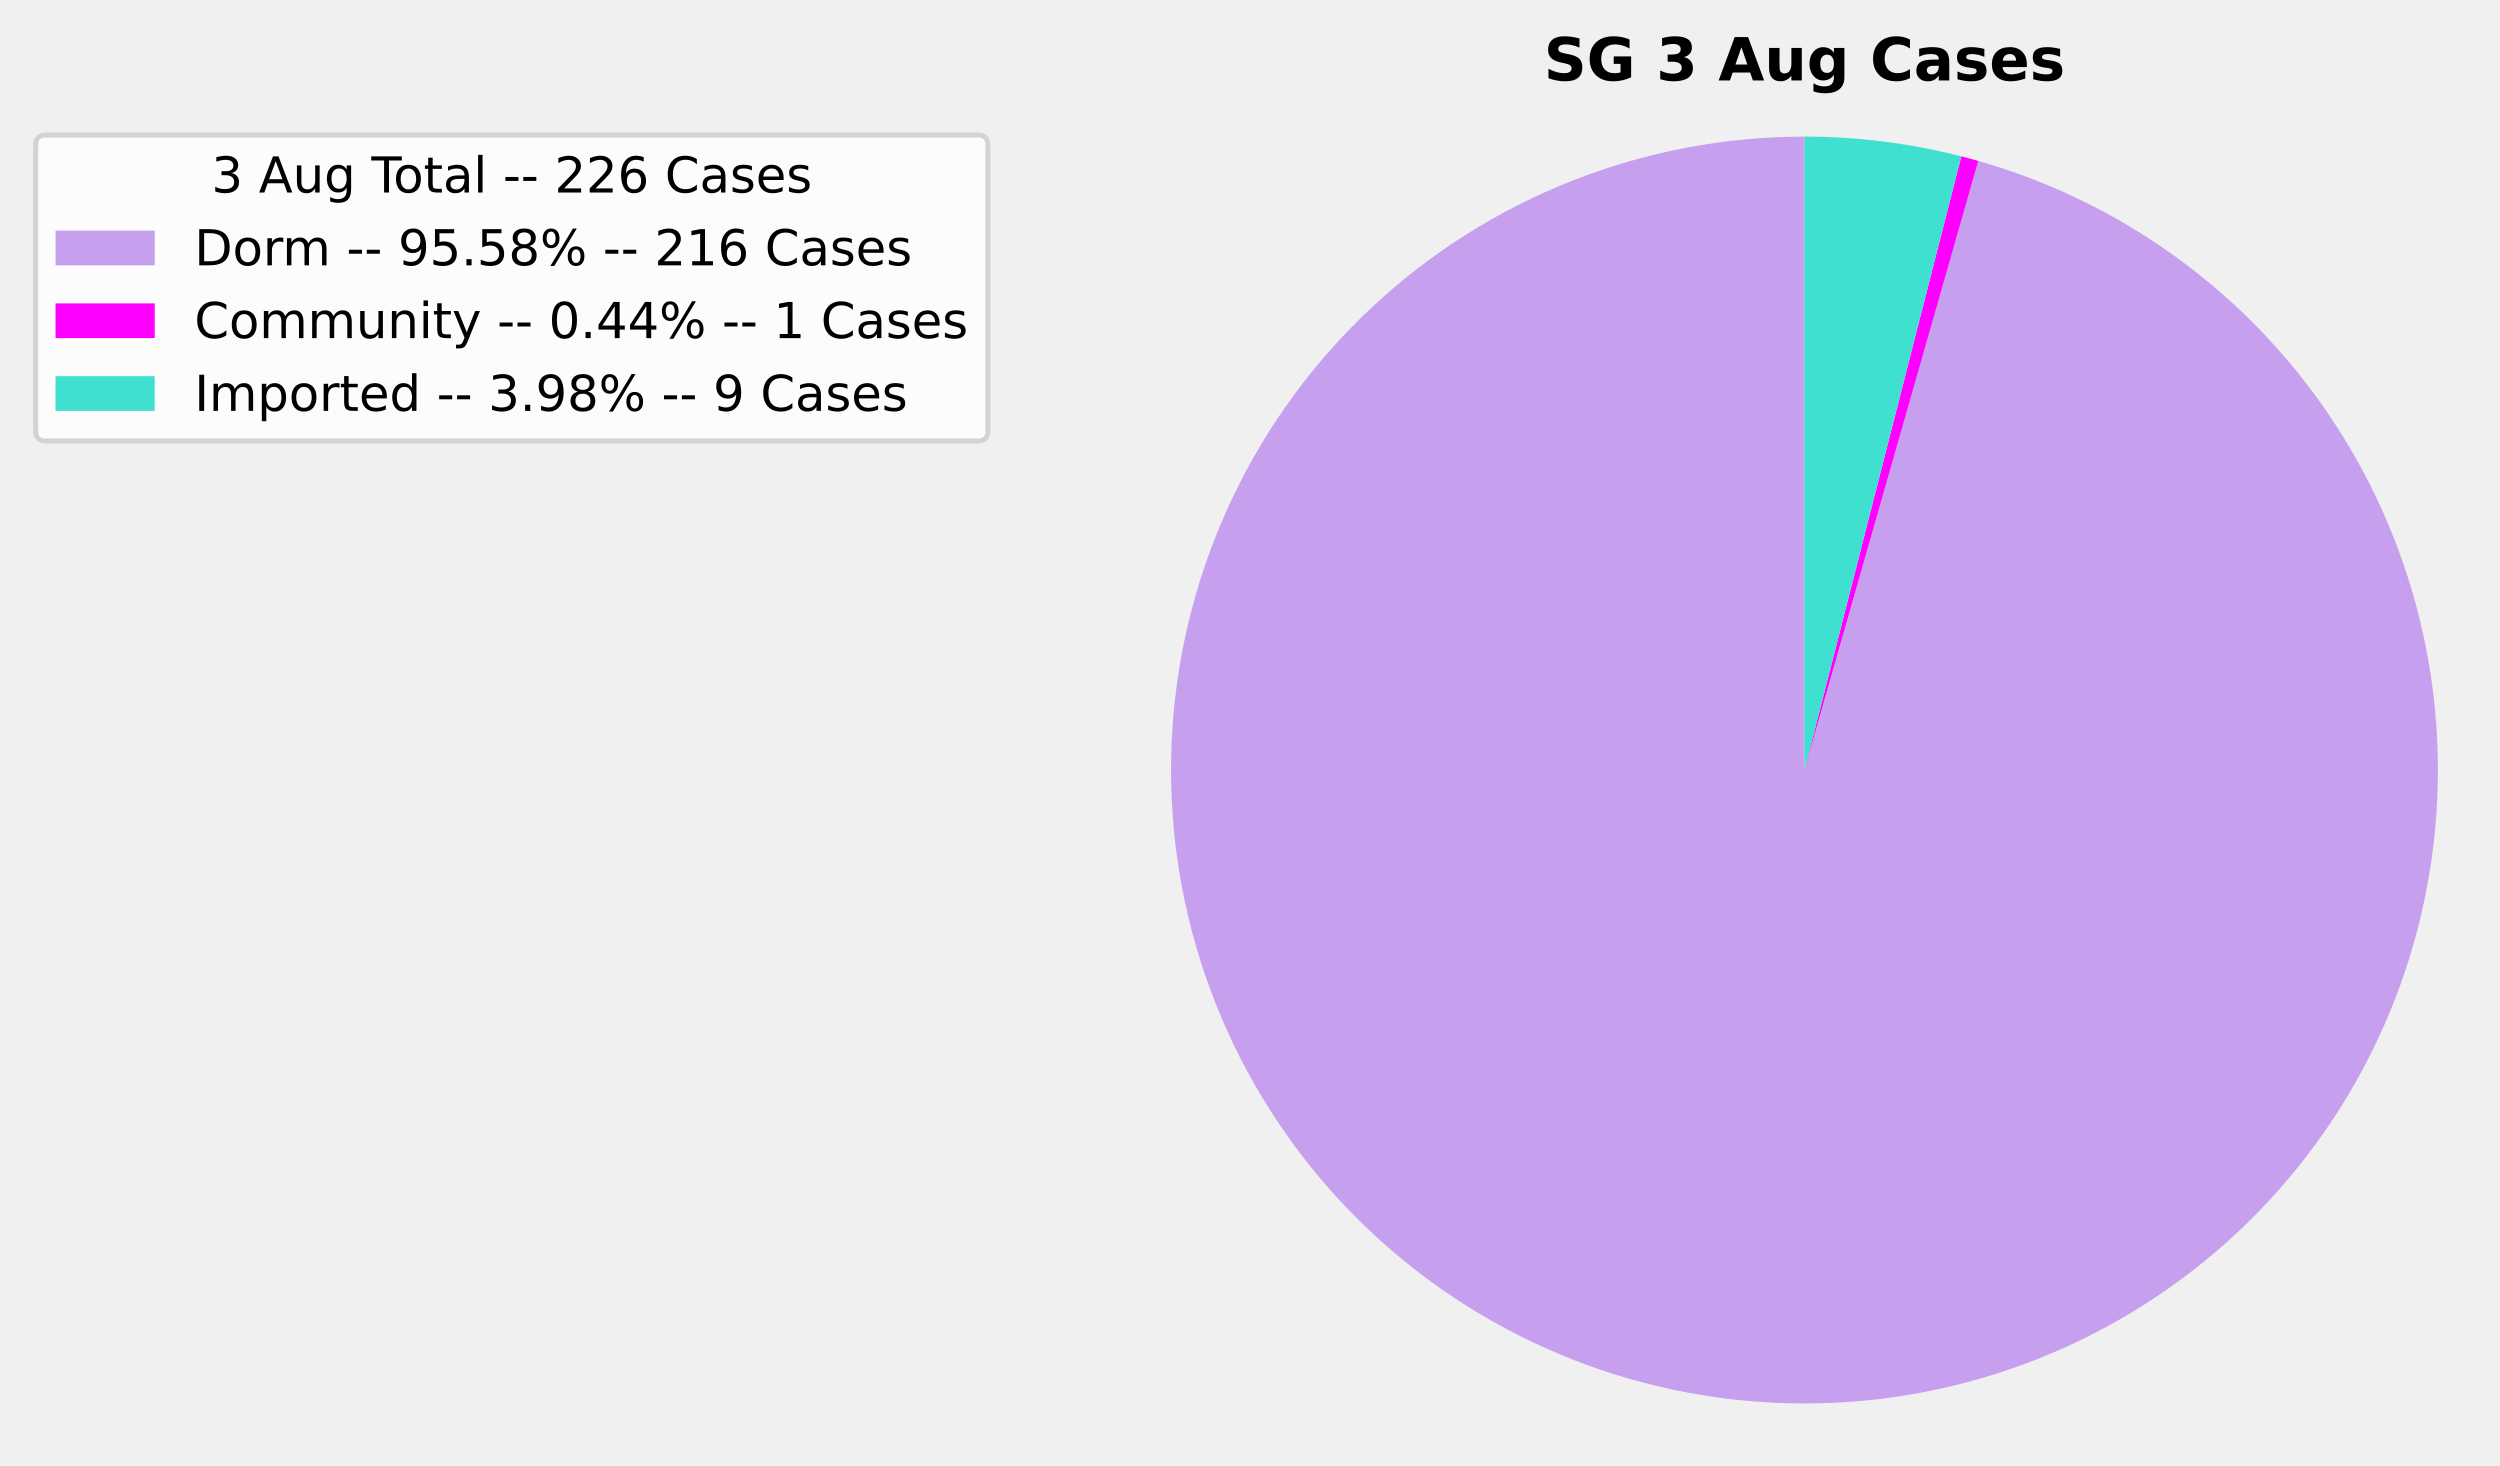
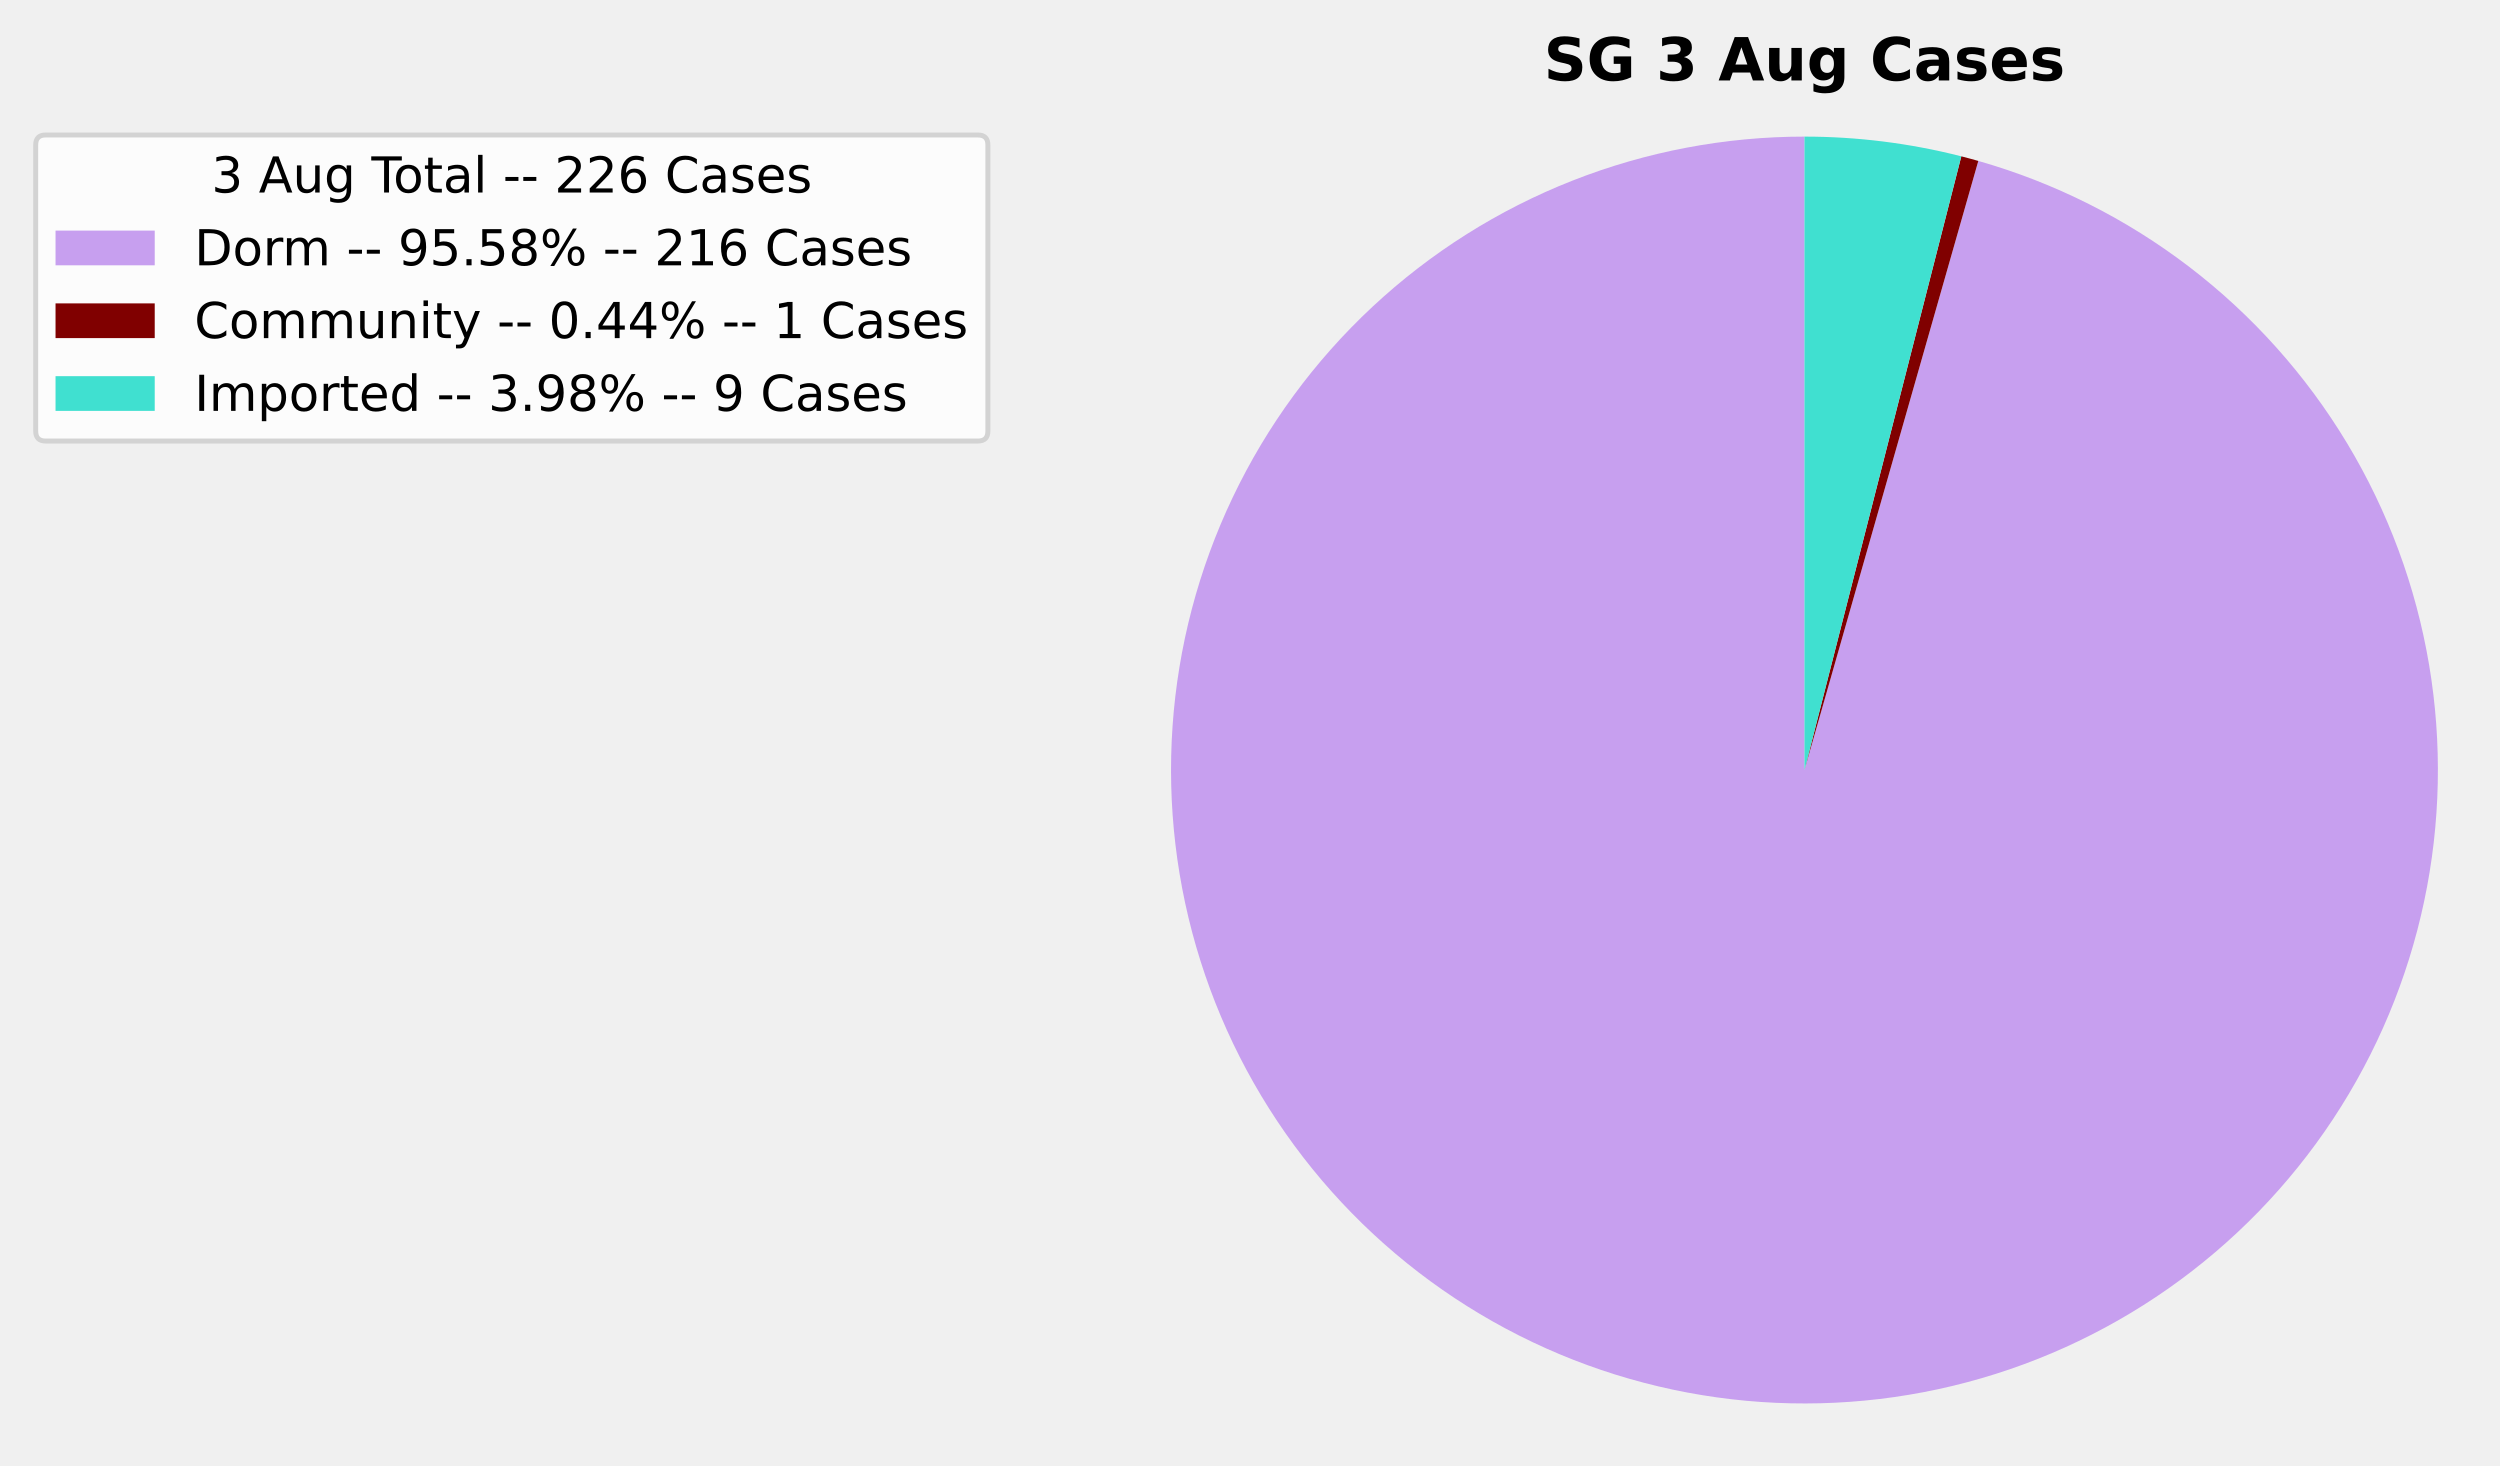
<svg xmlns="http://www.w3.org/2000/svg" xmlns:xlink="http://www.w3.org/1999/xlink" height="295.536pt" version="1.1" viewBox="0 0 504.133 295.536" width="504.133pt">
  <defs>
    <style type="text/css">
*{stroke-linecap:butt;stroke-linejoin:round;}
  </style>
  </defs>
  <g id="figure_1">
    <g id="patch_1">
      <path d="M -0 295.536  L 504.133 295.536  L 504.133 0  L -0 0  z " style="fill:none;" />
    </g>
    <g id="axes_1">
      <g id="patch_2">
        <path d="M 363.877 27.547  C 347.849 27.547 331.964 30.563 317.053 36.438  C 302.141 42.313 288.468 50.943 276.748 61.875  C 265.028 72.808 255.47 85.849 248.573 100.316  C 241.677 114.784 237.564 130.421 236.451 146.409  C 235.338 162.398 237.244 178.454 242.07 193.738  C 246.895 209.021 254.554 223.261 264.646 235.712  C 274.738 248.163 287.084 258.604 301.038 266.488  C 314.991 274.373 330.305 279.561 346.178 281.782  C 362.05 284.003 378.2 283.216 393.782 279.464  C 409.364 275.712 424.101 269.06 437.222 259.857  C 450.344 250.654 461.617 239.063 470.452 225.691  C 479.286 212.318 485.526 197.402 488.844 181.722  C 492.161 166.042 492.498 149.877 489.837 134.072  C 487.176 118.267 481.564 103.103 473.295 89.374  C 465.025 75.645 454.245 63.594 441.519 53.852  C 428.792 44.11 414.345 36.85 398.933 32.451  L 363.877 155.28  L 363.877 27.547  z " style="fill:#c79fef;" />
      </g>
      <g id="patch_3">
-         <path d="M 398.933 32.451  C 398.364 32.289 397.794 32.13 397.222 31.976  C 396.651 31.821 396.079 31.671 395.505 31.524  L 363.877 155.28  L 398.933 32.451  z " style="fill:#ff00ff;" />
+         <path d="M 398.933 32.451  C 398.364 32.289 397.794 32.13 397.222 31.976  C 396.651 31.821 396.079 31.671 395.505 31.524  L 363.877 155.28  L 398.933 32.451  z " style="fill:#800000;" />
      </g>
      <g id="patch_4">
        <path d="M 395.505 31.524  C 390.342 30.205 385.102 29.21 379.815 28.545  C 374.528 27.88 369.205 27.547 363.877 27.547  L 363.877 155.28  L 395.505 31.524  z " style="fill:#40e0d0;" />
      </g>
      <g id="matplotlib.axis_1" />
      <g id="matplotlib.axis_2" />
      <g id="text_1">
        <defs>
          <path d="M 59.906 70.609  L 59.906 55.172  Q 53.906 57.859 48.188 59.219  Q 42.484 60.594 37.406 60.594  Q 30.672 60.594 27.438 58.734  Q 24.219 56.891 24.219 52.984  Q 24.219 50.047 26.391 48.406  Q 28.562 46.781 34.281 45.609  L 42.281 44  Q 54.438 41.547 59.562 36.562  Q 64.703 31.594 64.703 22.406  Q 64.703 10.359 57.547 4.469  Q 50.391 -1.422 35.688 -1.422  Q 28.766 -1.422 21.781 -0.094  Q 14.797 1.219 7.812 3.812  L 7.812 19.672  Q 14.797 15.969 21.312 14.078  Q 27.828 12.203 33.891 12.203  Q 40.047 12.203 43.312 14.25  Q 46.578 16.312 46.578 20.125  Q 46.578 23.531 44.359 25.391  Q 42.141 27.25 35.5 28.719  L 28.219 30.328  Q 17.281 32.672 12.219 37.797  Q 7.172 42.922 7.172 51.609  Q 7.172 62.5 14.203 68.359  Q 21.234 74.219 34.422 74.219  Q 40.438 74.219 46.781 73.312  Q 53.125 72.406 59.906 70.609  z " id="DejaVuSans-Bold-83" />
          <path d="M 74.703 5.422  Q 67.672 2 60.109 0.281  Q 52.547 -1.422 44.484 -1.422  Q 26.266 -1.422 15.625 8.766  Q 4.984 18.953 4.984 36.375  Q 4.984 54 15.812 64.109  Q 26.656 74.219 45.516 74.219  Q 52.781 74.219 59.438 72.844  Q 66.109 71.484 72.016 68.797  L 72.016 53.719  Q 65.922 57.172 59.891 58.875  Q 53.859 60.594 47.797 60.594  Q 36.578 60.594 30.5 54.312  Q 24.422 48.047 24.422 36.375  Q 24.422 24.812 30.281 18.5  Q 36.141 12.203 46.922 12.203  Q 49.859 12.203 52.375 12.562  Q 54.891 12.938 56.891 13.719  L 56.891 27.875  L 45.406 27.875  L 45.406 40.484  L 74.703 40.484  z " id="DejaVuSans-Bold-71" />
          <path id="DejaVuSans-Bold-32" />
          <path d="M 46.578 39.312  Q 53.953 37.406 57.781 32.688  Q 61.625 27.984 61.625 20.703  Q 61.625 9.859 53.312 4.219  Q 45.016 -1.422 29.109 -1.422  Q 23.484 -1.422 17.844 -0.516  Q 12.203 0.391 6.688 2.203  L 6.688 16.703  Q 11.969 14.062 17.156 12.719  Q 22.359 11.375 27.391 11.375  Q 34.859 11.375 38.844 13.953  Q 42.828 16.547 42.828 21.391  Q 42.828 26.375 38.75 28.938  Q 34.672 31.5 26.703 31.5  L 19.188 31.5  L 19.188 43.609  L 27.094 43.609  Q 34.188 43.609 37.641 45.828  Q 41.109 48.047 41.109 52.594  Q 41.109 56.781 37.734 59.078  Q 34.375 61.375 28.219 61.375  Q 23.688 61.375 19.047 60.344  Q 14.406 59.328 9.812 57.328  L 9.812 71.094  Q 15.375 72.656 20.844 73.438  Q 26.312 74.219 31.594 74.219  Q 45.797 74.219 52.844 69.547  Q 59.906 64.891 59.906 55.516  Q 59.906 49.125 56.531 45.047  Q 53.172 40.969 46.578 39.312  z " id="DejaVuSans-Bold-51" />
          <path d="M 53.422 13.281  L 24.031 13.281  L 19.391 0  L 0.484 0  L 27.484 72.906  L 49.906 72.906  L 76.906 0  L 58.016 0  z M 28.719 26.812  L 48.688 26.812  L 38.719 55.812  z " id="DejaVuSans-Bold-65" />
          <path d="M 7.812 21.297  L 7.812 54.688  L 25.391 54.688  L 25.391 49.219  Q 25.391 44.781 25.344 38.062  Q 25.297 31.344 25.297 29.109  Q 25.297 22.516 25.641 19.609  Q 25.984 16.703 26.812 15.375  Q 27.875 13.672 29.609 12.734  Q 31.344 11.812 33.594 11.812  Q 39.062 11.812 42.188 16.016  Q 45.312 20.219 45.312 27.688  L 45.312 54.688  L 62.797 54.688  L 62.797 0  L 45.312 0  L 45.312 7.906  Q 41.359 3.125 36.938 0.844  Q 32.516 -1.422 27.203 -1.422  Q 17.719 -1.422 12.766 4.391  Q 7.812 10.203 7.812 21.297  z " id="DejaVuSans-Bold-117" />
          <path d="M 45.609 9.281  Q 42 4.5 37.641 2.25  Q 33.297 0 27.594 0  Q 17.578 0 11.031 7.875  Q 4.5 15.766 4.5 27.984  Q 4.5 40.234 11.031 48.062  Q 17.578 55.906 27.594 55.906  Q 33.297 55.906 37.641 53.656  Q 42 51.422 45.609 46.578  L 45.609 54.688  L 63.188 54.688  L 63.188 5.516  Q 63.188 -7.672 54.859 -14.625  Q 46.531 -21.578 30.719 -21.578  Q 25.594 -21.578 20.797 -20.797  Q 16.016 -20.016 11.188 -18.406  L 11.188 -4.781  Q 15.766 -7.422 20.156 -8.719  Q 24.562 -10.016 29 -10.016  Q 37.594 -10.016 41.594 -6.25  Q 45.609 -2.484 45.609 5.516  z M 34.078 43.312  Q 28.656 43.312 25.625 39.297  Q 22.609 35.297 22.609 27.984  Q 22.609 20.453 25.531 16.578  Q 28.469 12.703 34.078 12.703  Q 39.547 12.703 42.578 16.703  Q 45.609 20.703 45.609 27.984  Q 45.609 35.297 42.578 39.297  Q 39.547 43.312 34.078 43.312  z " id="DejaVuSans-Bold-103" />
          <path d="M 67 4  Q 61.812 1.312 56.203 -0.047  Q 50.594 -1.422 44.484 -1.422  Q 26.266 -1.422 15.625 8.766  Q 4.984 18.953 4.984 36.375  Q 4.984 53.859 15.625 64.031  Q 26.266 74.219 44.484 74.219  Q 50.594 74.219 56.203 72.844  Q 61.812 71.484 67 68.797  L 67 53.719  Q 61.766 57.281 56.688 58.938  Q 51.609 60.594 46 60.594  Q 35.938 60.594 30.172 54.141  Q 24.422 47.703 24.422 36.375  Q 24.422 25.094 30.172 18.641  Q 35.938 12.203 46 12.203  Q 51.609 12.203 56.688 13.859  Q 61.766 15.531 67 19.094  z " id="DejaVuSans-Bold-67" />
          <path d="M 32.906 24.609  Q 27.438 24.609 24.672 22.75  Q 21.922 20.906 21.922 17.281  Q 21.922 13.969 24.141 12.078  Q 26.375 10.203 30.328 10.203  Q 35.25 10.203 38.625 13.734  Q 42 17.281 42 22.609  L 42 24.609  z M 59.625 31.203  L 59.625 0  L 42 0  L 42 8.109  Q 38.484 3.125 34.078 0.844  Q 29.688 -1.422 23.391 -1.422  Q 14.891 -1.422 9.594 3.531  Q 4.297 8.5 4.297 16.406  Q 4.297 26.031 10.906 30.516  Q 17.531 35.016 31.688 35.016  L 42 35.016  L 42 36.375  Q 42 40.531 38.719 42.453  Q 35.453 44.391 28.516 44.391  Q 22.906 44.391 18.062 43.266  Q 13.234 42.141 9.078 39.891  L 9.078 53.219  Q 14.703 54.594 20.359 55.297  Q 26.031 56 31.688 56  Q 46.484 56 53.047 50.172  Q 59.625 44.344 59.625 31.203  z " id="DejaVuSans-Bold-97" />
          <path d="M 51.125 52.984  L 51.125 39.703  Q 45.516 42.047 40.281 43.219  Q 35.062 44.391 30.422 44.391  Q 25.438 44.391 23.016 43.141  Q 20.609 41.891 20.609 39.312  Q 20.609 37.203 22.438 36.078  Q 24.266 34.969 29 34.422  L 32.078 33.984  Q 45.516 32.281 50.141 28.375  Q 54.781 24.469 54.781 16.109  Q 54.781 7.375 48.328 2.969  Q 41.891 -1.422 29.109 -1.422  Q 23.688 -1.422 17.891 -0.562  Q 12.109 0.297 6 2  L 6 15.281  Q 11.234 12.75 16.719 11.469  Q 22.219 10.203 27.875 10.203  Q 33.016 10.203 35.594 11.609  Q 38.188 13.031 38.188 15.828  Q 38.188 18.172 36.406 19.312  Q 34.625 20.453 29.297 21.094  L 26.219 21.484  Q 14.547 22.953 9.859 26.906  Q 5.172 30.859 5.172 38.922  Q 5.172 47.609 11.125 51.797  Q 17.094 56 29.391 56  Q 34.234 56 39.547 55.266  Q 44.875 54.547 51.125 52.984  z " id="DejaVuSans-Bold-115" />
          <path d="M 62.984 27.484  L 62.984 22.516  L 22.125 22.516  Q 22.75 16.359 26.562 13.281  Q 30.375 10.203 37.203 10.203  Q 42.719 10.203 48.5 11.844  Q 54.297 13.484 60.406 16.797  L 60.406 3.328  Q 54.203 0.984 48 -0.219  Q 41.797 -1.422 35.594 -1.422  Q 20.75 -1.422 12.516 6.125  Q 4.297 13.672 4.297 27.297  Q 4.297 40.672 12.375 48.328  Q 20.453 56 34.625 56  Q 47.516 56 55.25 48.234  Q 62.984 40.484 62.984 27.484  z M 45.016 33.297  Q 45.016 38.281 42.109 41.328  Q 39.203 44.391 34.516 44.391  Q 29.438 44.391 26.266 41.531  Q 23.094 38.672 22.312 33.297  z " id="DejaVuSans-Bold-101" />
        </defs>
        <g transform="translate(311.3166 16.22437)scale(0.12 -0.12)">
          <use xlink:href="#DejaVuSans-Bold-83" />
          <use x="72.021" xlink:href="#DejaVuSans-Bold-71" />
          <use x="154.102" xlink:href="#DejaVuSans-Bold-32" />
          <use x="188.916" xlink:href="#DejaVuSans-Bold-51" />
          <use x="258.496" xlink:href="#DejaVuSans-Bold-32" />
          <use x="293.311" xlink:href="#DejaVuSans-Bold-65" />
          <use x="370.703" xlink:href="#DejaVuSans-Bold-117" />
          <use x="441.895" xlink:href="#DejaVuSans-Bold-103" />
          <use x="513.477" xlink:href="#DejaVuSans-Bold-32" />
          <use x="548.291" xlink:href="#DejaVuSans-Bold-67" />
          <use x="621.68" xlink:href="#DejaVuSans-Bold-97" />
          <use x="689.16" xlink:href="#DejaVuSans-Bold-115" />
          <use x="748.682" xlink:href="#DejaVuSans-Bold-101" />
          <use x="816.504" xlink:href="#DejaVuSans-Bold-115" />
        </g>
      </g>
      <g id="legend_1">
        <g id="patch_5">
          <path d="M 9.2 88.937  L 197.209 88.937  Q 199.209 88.937 199.209 86.937  L 199.209 29.224  Q 199.209 27.224 197.209 27.224  L 9.2 27.224  Q 7.2 27.224 7.2 29.224  L 7.2 86.937  Q 7.2 88.937 9.2 88.937  z " style="fill:#ffffff;opacity:0.8;stroke:#cccccc;stroke-linejoin:miter;" />
        </g>
        <g id="text_2">
          <defs>
            <path d="M 40.578 39.312  Q 47.656 37.797 51.625 33  Q 55.609 28.219 55.609 21.188  Q 55.609 10.406 48.188 4.484  Q 40.766 -1.422 27.094 -1.422  Q 22.516 -1.422 17.656 -0.516  Q 12.797 0.391 7.625 2.203  L 7.625 11.719  Q 11.719 9.328 16.594 8.109  Q 21.484 6.891 26.812 6.891  Q 36.078 6.891 40.938 10.547  Q 45.797 14.203 45.797 21.188  Q 45.797 27.641 41.281 31.266  Q 36.766 34.906 28.719 34.906  L 20.219 34.906  L 20.219 43.016  L 29.109 43.016  Q 36.375 43.016 40.234 45.922  Q 44.094 48.828 44.094 54.297  Q 44.094 59.906 40.109 62.906  Q 36.141 65.922 28.719 65.922  Q 24.656 65.922 20.016 65.031  Q 15.375 64.156 9.812 62.312  L 9.812 71.094  Q 15.438 72.656 20.344 73.438  Q 25.25 74.219 29.594 74.219  Q 40.828 74.219 47.359 69.109  Q 53.906 64.016 53.906 55.328  Q 53.906 49.266 50.438 45.094  Q 46.969 40.922 40.578 39.312  z " id="DejaVuSans-51" />
            <path id="DejaVuSans-32" />
            <path d="M 34.188 63.188  L 20.797 26.906  L 47.609 26.906  z M 28.609 72.906  L 39.797 72.906  L 67.578 0  L 57.328 0  L 50.688 18.703  L 17.828 18.703  L 11.188 0  L 0.781 0  z " id="DejaVuSans-65" />
            <path d="M 8.5 21.578  L 8.5 54.688  L 17.484 54.688  L 17.484 21.922  Q 17.484 14.156 20.5 10.266  Q 23.531 6.391 29.594 6.391  Q 36.859 6.391 41.078 11.031  Q 45.312 15.672 45.312 23.688  L 45.312 54.688  L 54.297 54.688  L 54.297 0  L 45.312 0  L 45.312 8.406  Q 42.047 3.422 37.719 1  Q 33.406 -1.422 27.688 -1.422  Q 18.266 -1.422 13.375 4.438  Q 8.5 10.297 8.5 21.578  z M 31.109 56  z " id="DejaVuSans-117" />
            <path d="M 45.406 27.984  Q 45.406 37.75 41.375 43.109  Q 37.359 48.484 30.078 48.484  Q 22.859 48.484 18.828 43.109  Q 14.797 37.75 14.797 27.984  Q 14.797 18.266 18.828 12.891  Q 22.859 7.516 30.078 7.516  Q 37.359 7.516 41.375 12.891  Q 45.406 18.266 45.406 27.984  z M 54.391 6.781  Q 54.391 -7.172 48.188 -13.984  Q 42 -20.797 29.203 -20.797  Q 24.469 -20.797 20.266 -20.094  Q 16.062 -19.391 12.109 -17.922  L 12.109 -9.188  Q 16.062 -11.328 19.922 -12.344  Q 23.781 -13.375 27.781 -13.375  Q 36.625 -13.375 41.016 -8.766  Q 45.406 -4.156 45.406 5.172  L 45.406 9.625  Q 42.625 4.781 38.281 2.391  Q 33.938 0 27.875 0  Q 17.828 0 11.672 7.656  Q 5.516 15.328 5.516 27.984  Q 5.516 40.672 11.672 48.328  Q 17.828 56 27.875 56  Q 33.938 56 38.281 53.609  Q 42.625 51.219 45.406 46.391  L 45.406 54.688  L 54.391 54.688  z " id="DejaVuSans-103" />
            <path d="M -0.297 72.906  L 61.375 72.906  L 61.375 64.594  L 35.5 64.594  L 35.5 0  L 25.594 0  L 25.594 64.594  L -0.297 64.594  z " id="DejaVuSans-84" />
            <path d="M 30.609 48.391  Q 23.391 48.391 19.188 42.75  Q 14.984 37.109 14.984 27.297  Q 14.984 17.484 19.156 11.844  Q 23.344 6.203 30.609 6.203  Q 37.797 6.203 41.984 11.859  Q 46.188 17.531 46.188 27.297  Q 46.188 37.016 41.984 42.703  Q 37.797 48.391 30.609 48.391  z M 30.609 56  Q 42.328 56 49.016 48.375  Q 55.719 40.766 55.719 27.297  Q 55.719 13.875 49.016 6.219  Q 42.328 -1.422 30.609 -1.422  Q 18.844 -1.422 12.172 6.219  Q 5.516 13.875 5.516 27.297  Q 5.516 40.766 12.172 48.375  Q 18.844 56 30.609 56  z " id="DejaVuSans-111" />
            <path d="M 18.312 70.219  L 18.312 54.688  L 36.812 54.688  L 36.812 47.703  L 18.312 47.703  L 18.312 18.016  Q 18.312 11.328 20.141 9.422  Q 21.969 7.516 27.594 7.516  L 36.812 7.516  L 36.812 0  L 27.594 0  Q 17.188 0 13.234 3.875  Q 9.281 7.766 9.281 18.016  L 9.281 47.703  L 2.688 47.703  L 2.688 54.688  L 9.281 54.688  L 9.281 70.219  z " id="DejaVuSans-116" />
            <path d="M 34.281 27.484  Q 23.391 27.484 19.188 25  Q 14.984 22.516 14.984 16.5  Q 14.984 11.719 18.141 8.906  Q 21.297 6.109 26.703 6.109  Q 34.188 6.109 38.703 11.406  Q 43.219 16.703 43.219 25.484  L 43.219 27.484  z M 52.203 31.203  L 52.203 0  L 43.219 0  L 43.219 8.297  Q 40.141 3.328 35.547 0.953  Q 30.953 -1.422 24.312 -1.422  Q 15.922 -1.422 10.953 3.297  Q 6 8.016 6 15.922  Q 6 25.141 12.172 29.828  Q 18.359 34.516 30.609 34.516  L 43.219 34.516  L 43.219 35.406  Q 43.219 41.609 39.141 45  Q 35.062 48.391 27.688 48.391  Q 23 48.391 18.547 47.266  Q 14.109 46.141 10.016 43.891  L 10.016 52.203  Q 14.938 54.109 19.578 55.047  Q 24.219 56 28.609 56  Q 40.484 56 46.344 49.844  Q 52.203 43.703 52.203 31.203  z " id="DejaVuSans-97" />
            <path d="M 9.422 75.984  L 18.406 75.984  L 18.406 0  L 9.422 0  z " id="DejaVuSans-108" />
            <path d="M 4.891 31.391  L 31.203 31.391  L 31.203 23.391  L 4.891 23.391  z " id="DejaVuSans-45" />
            <path d="M 19.188 8.297  L 53.609 8.297  L 53.609 0  L 7.328 0  L 7.328 8.297  Q 12.938 14.109 22.625 23.891  Q 32.328 33.688 34.812 36.531  Q 39.547 41.844 41.422 45.531  Q 43.312 49.219 43.312 52.781  Q 43.312 58.594 39.234 62.25  Q 35.156 65.922 28.609 65.922  Q 23.969 65.922 18.812 64.312  Q 13.672 62.703 7.812 59.422  L 7.812 69.391  Q 13.766 71.781 18.938 73  Q 24.125 74.219 28.422 74.219  Q 39.75 74.219 46.484 68.547  Q 53.219 62.891 53.219 53.422  Q 53.219 48.922 51.531 44.891  Q 49.859 40.875 45.406 35.406  Q 44.188 33.984 37.641 27.219  Q 31.109 20.453 19.188 8.297  z " id="DejaVuSans-50" />
            <path d="M 33.016 40.375  Q 26.375 40.375 22.484 35.828  Q 18.609 31.297 18.609 23.391  Q 18.609 15.531 22.484 10.953  Q 26.375 6.391 33.016 6.391  Q 39.656 6.391 43.531 10.953  Q 47.406 15.531 47.406 23.391  Q 47.406 31.297 43.531 35.828  Q 39.656 40.375 33.016 40.375  z M 52.594 71.297  L 52.594 62.312  Q 48.875 64.062 45.094 64.984  Q 41.312 65.922 37.594 65.922  Q 27.828 65.922 22.672 59.328  Q 17.531 52.734 16.797 39.406  Q 19.672 43.656 24.016 45.922  Q 28.375 48.188 33.594 48.188  Q 44.578 48.188 50.953 41.516  Q 57.328 34.859 57.328 23.391  Q 57.328 12.156 50.688 5.359  Q 44.047 -1.422 33.016 -1.422  Q 20.359 -1.422 13.672 8.266  Q 6.984 17.969 6.984 36.375  Q 6.984 53.656 15.188 63.938  Q 23.391 74.219 37.203 74.219  Q 40.922 74.219 44.703 73.484  Q 48.484 72.75 52.594 71.297  z " id="DejaVuSans-54" />
            <path d="M 64.406 67.281  L 64.406 56.891  Q 59.422 61.531 53.781 63.812  Q 48.141 66.109 41.797 66.109  Q 29.297 66.109 22.656 58.469  Q 16.016 50.828 16.016 36.375  Q 16.016 21.969 22.656 14.328  Q 29.297 6.688 41.797 6.688  Q 48.141 6.688 53.781 8.984  Q 59.422 11.281 64.406 15.922  L 64.406 5.609  Q 59.234 2.094 53.438 0.328  Q 47.656 -1.422 41.219 -1.422  Q 24.656 -1.422 15.125 8.703  Q 5.609 18.844 5.609 36.375  Q 5.609 53.953 15.125 64.078  Q 24.656 74.219 41.219 74.219  Q 47.75 74.219 53.531 72.484  Q 59.328 70.75 64.406 67.281  z " id="DejaVuSans-67" />
            <path d="M 44.281 53.078  L 44.281 44.578  Q 40.484 46.531 36.375 47.5  Q 32.281 48.484 27.875 48.484  Q 21.188 48.484 17.844 46.438  Q 14.5 44.391 14.5 40.281  Q 14.5 37.156 16.891 35.375  Q 19.281 33.594 26.516 31.984  L 29.594 31.297  Q 39.156 29.25 43.188 25.516  Q 47.219 21.781 47.219 15.094  Q 47.219 7.469 41.188 3.016  Q 35.156 -1.422 24.609 -1.422  Q 20.219 -1.422 15.453 -0.562  Q 10.688 0.297 5.422 2  L 5.422 11.281  Q 10.406 8.688 15.234 7.391  Q 20.062 6.109 24.812 6.109  Q 31.156 6.109 34.562 8.281  Q 37.984 10.453 37.984 14.406  Q 37.984 18.062 35.516 20.016  Q 33.062 21.969 24.703 23.781  L 21.578 24.516  Q 13.234 26.266 9.516 29.906  Q 5.812 33.547 5.812 39.891  Q 5.812 47.609 11.281 51.797  Q 16.75 56 26.812 56  Q 31.781 56 36.172 55.266  Q 40.578 54.547 44.281 53.078  z " id="DejaVuSans-115" />
            <path d="M 56.203 29.594  L 56.203 25.203  L 14.891 25.203  Q 15.484 15.922 20.484 11.062  Q 25.484 6.203 34.422 6.203  Q 39.594 6.203 44.453 7.469  Q 49.312 8.734 54.109 11.281  L 54.109 2.781  Q 49.266 0.734 44.188 -0.344  Q 39.109 -1.422 33.891 -1.422  Q 20.797 -1.422 13.156 6.188  Q 5.516 13.812 5.516 26.812  Q 5.516 40.234 12.766 48.109  Q 20.016 56 32.328 56  Q 43.359 56 49.781 48.891  Q 56.203 41.797 56.203 29.594  z M 47.219 32.234  Q 47.125 39.594 43.094 43.984  Q 39.062 48.391 32.422 48.391  Q 24.906 48.391 20.391 44.141  Q 15.875 39.891 15.188 32.172  z " id="DejaVuSans-101" />
          </defs>
          <g transform="translate(42.64531 38.82281)scale(0.1 -0.1)">
            <use xlink:href="#DejaVuSans-51" />
            <use x="63.623" xlink:href="#DejaVuSans-32" />
            <use x="95.41" xlink:href="#DejaVuSans-65" />
            <use x="163.818" xlink:href="#DejaVuSans-117" />
            <use x="227.197" xlink:href="#DejaVuSans-103" />
            <use x="290.674" xlink:href="#DejaVuSans-32" />
            <use x="322.461" xlink:href="#DejaVuSans-84" />
            <use x="366.545" xlink:href="#DejaVuSans-111" />
            <use x="427.727" xlink:href="#DejaVuSans-116" />
            <use x="466.936" xlink:href="#DejaVuSans-97" />
            <use x="528.215" xlink:href="#DejaVuSans-108" />
            <use x="555.998" xlink:href="#DejaVuSans-32" />
            <use x="587.785" xlink:href="#DejaVuSans-45" />
            <use x="623.869" xlink:href="#DejaVuSans-45" />
            <use x="659.953" xlink:href="#DejaVuSans-32" />
            <use x="691.74" xlink:href="#DejaVuSans-50" />
            <use x="755.363" xlink:href="#DejaVuSans-50" />
            <use x="818.986" xlink:href="#DejaVuSans-54" />
            <use x="882.609" xlink:href="#DejaVuSans-32" />
            <use x="914.396" xlink:href="#DejaVuSans-67" />
            <use x="984.221" xlink:href="#DejaVuSans-97" />
            <use x="1045.5" xlink:href="#DejaVuSans-115" />
            <use x="1097.6" xlink:href="#DejaVuSans-101" />
            <use x="1159.123" xlink:href="#DejaVuSans-115" />
          </g>
        </g>
        <g id="patch_6">
          <path d="M 11.2 53.501  L 31.2 53.501  L 31.2 46.501  L 11.2 46.501  z " style="fill:#c79fef;" />
        </g>
        <g id="text_3">
          <defs>
            <path d="M 19.672 64.797  L 19.672 8.109  L 31.594 8.109  Q 46.688 8.109 53.688 14.938  Q 60.688 21.781 60.688 36.531  Q 60.688 51.172 53.688 57.984  Q 46.688 64.797 31.594 64.797  z M 9.812 72.906  L 30.078 72.906  Q 51.266 72.906 61.172 64.094  Q 71.094 55.281 71.094 36.531  Q 71.094 17.672 61.125 8.828  Q 51.172 0 30.078 0  L 9.812 0  z " id="DejaVuSans-68" />
            <path d="M 41.109 46.297  Q 39.594 47.172 37.812 47.578  Q 36.031 48 33.891 48  Q 26.266 48 22.188 43.047  Q 18.109 38.094 18.109 28.812  L 18.109 0  L 9.078 0  L 9.078 54.688  L 18.109 54.688  L 18.109 46.188  Q 20.953 51.172 25.484 53.578  Q 30.031 56 36.531 56  Q 37.453 56 38.578 55.875  Q 39.703 55.766 41.062 55.516  z " id="DejaVuSans-114" />
            <path d="M 52 44.188  Q 55.375 50.25 60.062 53.125  Q 64.75 56 71.094 56  Q 79.641 56 84.281 50.016  Q 88.922 44.047 88.922 33.016  L 88.922 0  L 79.891 0  L 79.891 32.719  Q 79.891 40.578 77.094 44.375  Q 74.312 48.188 68.609 48.188  Q 61.625 48.188 57.562 43.547  Q 53.516 38.922 53.516 30.906  L 53.516 0  L 44.484 0  L 44.484 32.719  Q 44.484 40.625 41.703 44.406  Q 38.922 48.188 33.109 48.188  Q 26.219 48.188 22.156 43.531  Q 18.109 38.875 18.109 30.906  L 18.109 0  L 9.078 0  L 9.078 54.688  L 18.109 54.688  L 18.109 46.188  Q 21.188 51.219 25.484 53.609  Q 29.781 56 35.688 56  Q 41.656 56 45.828 52.969  Q 50 49.953 52 44.188  z " id="DejaVuSans-109" />
            <path d="M 10.984 1.516  L 10.984 10.5  Q 14.703 8.734 18.5 7.812  Q 22.312 6.891 25.984 6.891  Q 35.75 6.891 40.891 13.453  Q 46.047 20.016 46.781 33.406  Q 43.953 29.203 39.594 26.953  Q 35.25 24.703 29.984 24.703  Q 19.047 24.703 12.672 31.312  Q 6.297 37.938 6.297 49.422  Q 6.297 60.641 12.938 67.422  Q 19.578 74.219 30.609 74.219  Q 43.266 74.219 49.922 64.516  Q 56.594 54.828 56.594 36.375  Q 56.594 19.141 48.406 8.859  Q 40.234 -1.422 26.422 -1.422  Q 22.703 -1.422 18.891 -0.688  Q 15.094 0.047 10.984 1.516  z M 30.609 32.422  Q 37.25 32.422 41.125 36.953  Q 45.016 41.5 45.016 49.422  Q 45.016 57.281 41.125 61.844  Q 37.25 66.406 30.609 66.406  Q 23.969 66.406 20.094 61.844  Q 16.219 57.281 16.219 49.422  Q 16.219 41.5 20.094 36.953  Q 23.969 32.422 30.609 32.422  z " id="DejaVuSans-57" />
            <path d="M 10.797 72.906  L 49.516 72.906  L 49.516 64.594  L 19.828 64.594  L 19.828 46.734  Q 21.969 47.469 24.109 47.828  Q 26.266 48.188 28.422 48.188  Q 40.625 48.188 47.75 41.5  Q 54.891 34.812 54.891 23.391  Q 54.891 11.625 47.562 5.094  Q 40.234 -1.422 26.906 -1.422  Q 22.312 -1.422 17.547 -0.641  Q 12.797 0.141 7.719 1.703  L 7.719 11.625  Q 12.109 9.234 16.797 8.062  Q 21.484 6.891 26.703 6.891  Q 35.156 6.891 40.078 11.328  Q 45.016 15.766 45.016 23.391  Q 45.016 31 40.078 35.438  Q 35.156 39.891 26.703 39.891  Q 22.75 39.891 18.812 39.016  Q 14.891 38.141 10.797 36.281  z " id="DejaVuSans-53" />
            <path d="M 10.688 12.406  L 21 12.406  L 21 0  L 10.688 0  z " id="DejaVuSans-46" />
            <path d="M 31.781 34.625  Q 24.75 34.625 20.719 30.859  Q 16.703 27.094 16.703 20.516  Q 16.703 13.922 20.719 10.156  Q 24.75 6.391 31.781 6.391  Q 38.812 6.391 42.859 10.172  Q 46.922 13.969 46.922 20.516  Q 46.922 27.094 42.891 30.859  Q 38.875 34.625 31.781 34.625  z M 21.922 38.812  Q 15.578 40.375 12.031 44.719  Q 8.5 49.078 8.5 55.328  Q 8.5 64.062 14.719 69.141  Q 20.953 74.219 31.781 74.219  Q 42.672 74.219 48.875 69.141  Q 55.078 64.062 55.078 55.328  Q 55.078 49.078 51.531 44.719  Q 48 40.375 41.703 38.812  Q 48.828 37.156 52.797 32.312  Q 56.781 27.484 56.781 20.516  Q 56.781 9.906 50.312 4.234  Q 43.844 -1.422 31.781 -1.422  Q 19.734 -1.422 13.25 4.234  Q 6.781 9.906 6.781 20.516  Q 6.781 27.484 10.781 32.312  Q 14.797 37.156 21.922 38.812  z M 18.312 54.391  Q 18.312 48.734 21.844 45.562  Q 25.391 42.391 31.781 42.391  Q 38.141 42.391 41.719 45.562  Q 45.312 48.734 45.312 54.391  Q 45.312 60.062 41.719 63.234  Q 38.141 66.406 31.781 66.406  Q 25.391 66.406 21.844 63.234  Q 18.312 60.062 18.312 54.391  z " id="DejaVuSans-56" />
            <path d="M 72.703 32.078  Q 68.453 32.078 66.031 28.469  Q 63.625 24.859 63.625 18.406  Q 63.625 12.062 66.031 8.422  Q 68.453 4.781 72.703 4.781  Q 76.859 4.781 79.266 8.422  Q 81.688 12.062 81.688 18.406  Q 81.688 24.812 79.266 28.438  Q 76.859 32.078 72.703 32.078  z M 72.703 38.281  Q 80.422 38.281 84.953 32.906  Q 89.5 27.547 89.5 18.406  Q 89.5 9.281 84.938 3.922  Q 80.375 -1.422 72.703 -1.422  Q 64.891 -1.422 60.344 3.922  Q 55.812 9.281 55.812 18.406  Q 55.812 27.594 60.375 32.938  Q 64.938 38.281 72.703 38.281  z M 22.312 68.016  Q 18.109 68.016 15.688 64.375  Q 13.281 60.75 13.281 54.391  Q 13.281 47.953 15.672 44.328  Q 18.062 40.719 22.312 40.719  Q 26.562 40.719 28.969 44.328  Q 31.391 47.953 31.391 54.391  Q 31.391 60.688 28.953 64.344  Q 26.516 68.016 22.312 68.016  z M 66.406 74.219  L 74.219 74.219  L 28.609 -1.422  L 20.797 -1.422  z M 22.312 74.219  Q 30.031 74.219 34.609 68.875  Q 39.203 63.531 39.203 54.391  Q 39.203 45.172 34.641 39.844  Q 30.078 34.516 22.312 34.516  Q 14.547 34.516 10.031 39.859  Q 5.516 45.219 5.516 54.391  Q 5.516 63.484 10.047 68.844  Q 14.594 74.219 22.312 74.219  z " id="DejaVuSans-37" />
            <path d="M 12.406 8.297  L 28.516 8.297  L 28.516 63.922  L 10.984 60.406  L 10.984 69.391  L 28.422 72.906  L 38.281 72.906  L 38.281 8.297  L 54.391 8.297  L 54.391 0  L 12.406 0  z " id="DejaVuSans-49" />
          </defs>
          <g transform="translate(39.2 53.50094)scale(0.1 -0.1)">
            <use xlink:href="#DejaVuSans-68" />
            <use x="77.002" xlink:href="#DejaVuSans-111" />
            <use x="138.184" xlink:href="#DejaVuSans-114" />
            <use x="177.547" xlink:href="#DejaVuSans-109" />
            <use x="274.959" xlink:href="#DejaVuSans-32" />
            <use x="306.746" xlink:href="#DejaVuSans-45" />
            <use x="342.83" xlink:href="#DejaVuSans-45" />
            <use x="378.914" xlink:href="#DejaVuSans-32" />
            <use x="410.701" xlink:href="#DejaVuSans-57" />
            <use x="474.324" xlink:href="#DejaVuSans-53" />
            <use x="537.947" xlink:href="#DejaVuSans-46" />
            <use x="569.734" xlink:href="#DejaVuSans-53" />
            <use x="633.357" xlink:href="#DejaVuSans-56" />
            <use x="696.98" xlink:href="#DejaVuSans-37" />
            <use x="792" xlink:href="#DejaVuSans-32" />
            <use x="823.787" xlink:href="#DejaVuSans-45" />
            <use x="859.871" xlink:href="#DejaVuSans-45" />
            <use x="895.955" xlink:href="#DejaVuSans-32" />
            <use x="927.742" xlink:href="#DejaVuSans-50" />
            <use x="991.365" xlink:href="#DejaVuSans-49" />
            <use x="1054.988" xlink:href="#DejaVuSans-54" />
            <use x="1118.611" xlink:href="#DejaVuSans-32" />
            <use x="1150.398" xlink:href="#DejaVuSans-67" />
            <use x="1220.223" xlink:href="#DejaVuSans-97" />
            <use x="1281.502" xlink:href="#DejaVuSans-115" />
            <use x="1333.602" xlink:href="#DejaVuSans-101" />
            <use x="1395.125" xlink:href="#DejaVuSans-115" />
          </g>
        </g>
        <g id="patch_7">
-           <path d="M 11.2 68.179  L 31.2 68.179  L 31.2 61.179  L 11.2 61.179  z " style="fill:#ff00ff;" />
+           <path d="M 11.2 68.179  L 31.2 68.179  L 31.2 61.179  L 11.2 61.179  z " style="fill:#800000;" />
        </g>
        <g id="text_4">
          <defs>
            <path d="M 54.891 33.016  L 54.891 0  L 45.906 0  L 45.906 32.719  Q 45.906 40.484 42.875 44.328  Q 39.844 48.188 33.797 48.188  Q 26.516 48.188 22.312 43.547  Q 18.109 38.922 18.109 30.906  L 18.109 0  L 9.078 0  L 9.078 54.688  L 18.109 54.688  L 18.109 46.188  Q 21.344 51.125 25.703 53.562  Q 30.078 56 35.797 56  Q 45.219 56 50.047 50.172  Q 54.891 44.344 54.891 33.016  z " id="DejaVuSans-110" />
            <path d="M 9.422 54.688  L 18.406 54.688  L 18.406 0  L 9.422 0  z M 9.422 75.984  L 18.406 75.984  L 18.406 64.594  L 9.422 64.594  z " id="DejaVuSans-105" />
            <path d="M 32.172 -5.078  Q 28.375 -14.844 24.75 -17.812  Q 21.141 -20.797 15.094 -20.797  L 7.906 -20.797  L 7.906 -13.281  L 13.188 -13.281  Q 16.891 -13.281 18.938 -11.516  Q 21 -9.766 23.484 -3.219  L 25.094 0.875  L 2.984 54.688  L 12.5 54.688  L 29.594 11.922  L 46.688 54.688  L 56.203 54.688  z " id="DejaVuSans-121" />
            <path d="M 31.781 66.406  Q 24.172 66.406 20.328 58.906  Q 16.5 51.422 16.5 36.375  Q 16.5 21.391 20.328 13.891  Q 24.172 6.391 31.781 6.391  Q 39.453 6.391 43.281 13.891  Q 47.125 21.391 47.125 36.375  Q 47.125 51.422 43.281 58.906  Q 39.453 66.406 31.781 66.406  z M 31.781 74.219  Q 44.047 74.219 50.516 64.516  Q 56.984 54.828 56.984 36.375  Q 56.984 17.969 50.516 8.266  Q 44.047 -1.422 31.781 -1.422  Q 19.531 -1.422 13.062 8.266  Q 6.594 17.969 6.594 36.375  Q 6.594 54.828 13.062 64.516  Q 19.531 74.219 31.781 74.219  z " id="DejaVuSans-48" />
            <path d="M 37.797 64.312  L 12.891 25.391  L 37.797 25.391  z M 35.203 72.906  L 47.609 72.906  L 47.609 25.391  L 58.016 25.391  L 58.016 17.188  L 47.609 17.188  L 47.609 0  L 37.797 0  L 37.797 17.188  L 4.891 17.188  L 4.891 26.703  z " id="DejaVuSans-52" />
          </defs>
          <g transform="translate(39.2 68.17906)scale(0.1 -0.1)">
            <use xlink:href="#DejaVuSans-67" />
            <use x="69.824" xlink:href="#DejaVuSans-111" />
            <use x="131.006" xlink:href="#DejaVuSans-109" />
            <use x="228.418" xlink:href="#DejaVuSans-109" />
            <use x="325.83" xlink:href="#DejaVuSans-117" />
            <use x="389.209" xlink:href="#DejaVuSans-110" />
            <use x="452.588" xlink:href="#DejaVuSans-105" />
            <use x="480.371" xlink:href="#DejaVuSans-116" />
            <use x="519.58" xlink:href="#DejaVuSans-121" />
            <use x="578.76" xlink:href="#DejaVuSans-32" />
            <use x="610.547" xlink:href="#DejaVuSans-45" />
            <use x="646.631" xlink:href="#DejaVuSans-45" />
            <use x="682.715" xlink:href="#DejaVuSans-32" />
            <use x="714.502" xlink:href="#DejaVuSans-48" />
            <use x="778.125" xlink:href="#DejaVuSans-46" />
            <use x="809.912" xlink:href="#DejaVuSans-52" />
            <use x="873.535" xlink:href="#DejaVuSans-52" />
            <use x="937.158" xlink:href="#DejaVuSans-37" />
            <use x="1032.178" xlink:href="#DejaVuSans-32" />
            <use x="1063.965" xlink:href="#DejaVuSans-45" />
            <use x="1100.049" xlink:href="#DejaVuSans-45" />
            <use x="1136.133" xlink:href="#DejaVuSans-32" />
            <use x="1167.92" xlink:href="#DejaVuSans-49" />
            <use x="1231.543" xlink:href="#DejaVuSans-32" />
            <use x="1263.33" xlink:href="#DejaVuSans-67" />
            <use x="1333.154" xlink:href="#DejaVuSans-97" />
            <use x="1394.434" xlink:href="#DejaVuSans-115" />
            <use x="1446.533" xlink:href="#DejaVuSans-101" />
            <use x="1508.057" xlink:href="#DejaVuSans-115" />
          </g>
        </g>
        <g id="patch_8">
          <path d="M 11.2 82.857  L 31.2 82.857  L 31.2 75.857  L 11.2 75.857  z " style="fill:#40e0d0;" />
        </g>
        <g id="text_5">
          <defs>
            <path d="M 9.812 72.906  L 19.672 72.906  L 19.672 0  L 9.812 0  z " id="DejaVuSans-73" />
            <path d="M 18.109 8.203  L 18.109 -20.797  L 9.078 -20.797  L 9.078 54.688  L 18.109 54.688  L 18.109 46.391  Q 20.953 51.266 25.266 53.625  Q 29.594 56 35.594 56  Q 45.562 56 51.781 48.094  Q 58.016 40.188 58.016 27.297  Q 58.016 14.406 51.781 6.484  Q 45.562 -1.422 35.594 -1.422  Q 29.594 -1.422 25.266 0.953  Q 20.953 3.328 18.109 8.203  z M 48.688 27.297  Q 48.688 37.203 44.609 42.844  Q 40.531 48.484 33.406 48.484  Q 26.266 48.484 22.188 42.844  Q 18.109 37.203 18.109 27.297  Q 18.109 17.391 22.188 11.75  Q 26.266 6.109 33.406 6.109  Q 40.531 6.109 44.609 11.75  Q 48.688 17.391 48.688 27.297  z " id="DejaVuSans-112" />
            <path d="M 45.406 46.391  L 45.406 75.984  L 54.391 75.984  L 54.391 0  L 45.406 0  L 45.406 8.203  Q 42.578 3.328 38.25 0.953  Q 33.938 -1.422 27.875 -1.422  Q 17.969 -1.422 11.734 6.484  Q 5.516 14.406 5.516 27.297  Q 5.516 40.188 11.734 48.094  Q 17.969 56 27.875 56  Q 33.938 56 38.25 53.625  Q 42.578 51.266 45.406 46.391  z M 14.797 27.297  Q 14.797 17.391 18.875 11.75  Q 22.953 6.109 30.078 6.109  Q 37.203 6.109 41.297 11.75  Q 45.406 17.391 45.406 27.297  Q 45.406 37.203 41.297 42.844  Q 37.203 48.484 30.078 48.484  Q 22.953 48.484 18.875 42.844  Q 14.797 37.203 14.797 27.297  z " id="DejaVuSans-100" />
          </defs>
          <g transform="translate(39.2 82.85719)scale(0.1 -0.1)">
            <use xlink:href="#DejaVuSans-73" />
            <use x="29.492" xlink:href="#DejaVuSans-109" />
            <use x="126.904" xlink:href="#DejaVuSans-112" />
            <use x="190.381" xlink:href="#DejaVuSans-111" />
            <use x="251.562" xlink:href="#DejaVuSans-114" />
            <use x="292.676" xlink:href="#DejaVuSans-116" />
            <use x="331.885" xlink:href="#DejaVuSans-101" />
            <use x="393.408" xlink:href="#DejaVuSans-100" />
            <use x="456.885" xlink:href="#DejaVuSans-32" />
            <use x="488.672" xlink:href="#DejaVuSans-45" />
            <use x="524.756" xlink:href="#DejaVuSans-45" />
            <use x="560.84" xlink:href="#DejaVuSans-32" />
            <use x="592.627" xlink:href="#DejaVuSans-51" />
            <use x="656.25" xlink:href="#DejaVuSans-46" />
            <use x="688.037" xlink:href="#DejaVuSans-57" />
            <use x="751.66" xlink:href="#DejaVuSans-56" />
            <use x="815.283" xlink:href="#DejaVuSans-37" />
            <use x="910.303" xlink:href="#DejaVuSans-32" />
            <use x="942.09" xlink:href="#DejaVuSans-45" />
            <use x="978.174" xlink:href="#DejaVuSans-45" />
            <use x="1014.258" xlink:href="#DejaVuSans-32" />
            <use x="1046.045" xlink:href="#DejaVuSans-57" />
            <use x="1109.668" xlink:href="#DejaVuSans-32" />
            <use x="1141.455" xlink:href="#DejaVuSans-67" />
            <use x="1211.279" xlink:href="#DejaVuSans-97" />
            <use x="1272.559" xlink:href="#DejaVuSans-115" />
            <use x="1324.658" xlink:href="#DejaVuSans-101" />
            <use x="1386.182" xlink:href="#DejaVuSans-115" />
          </g>
        </g>
      </g>
    </g>
  </g>
</svg>
